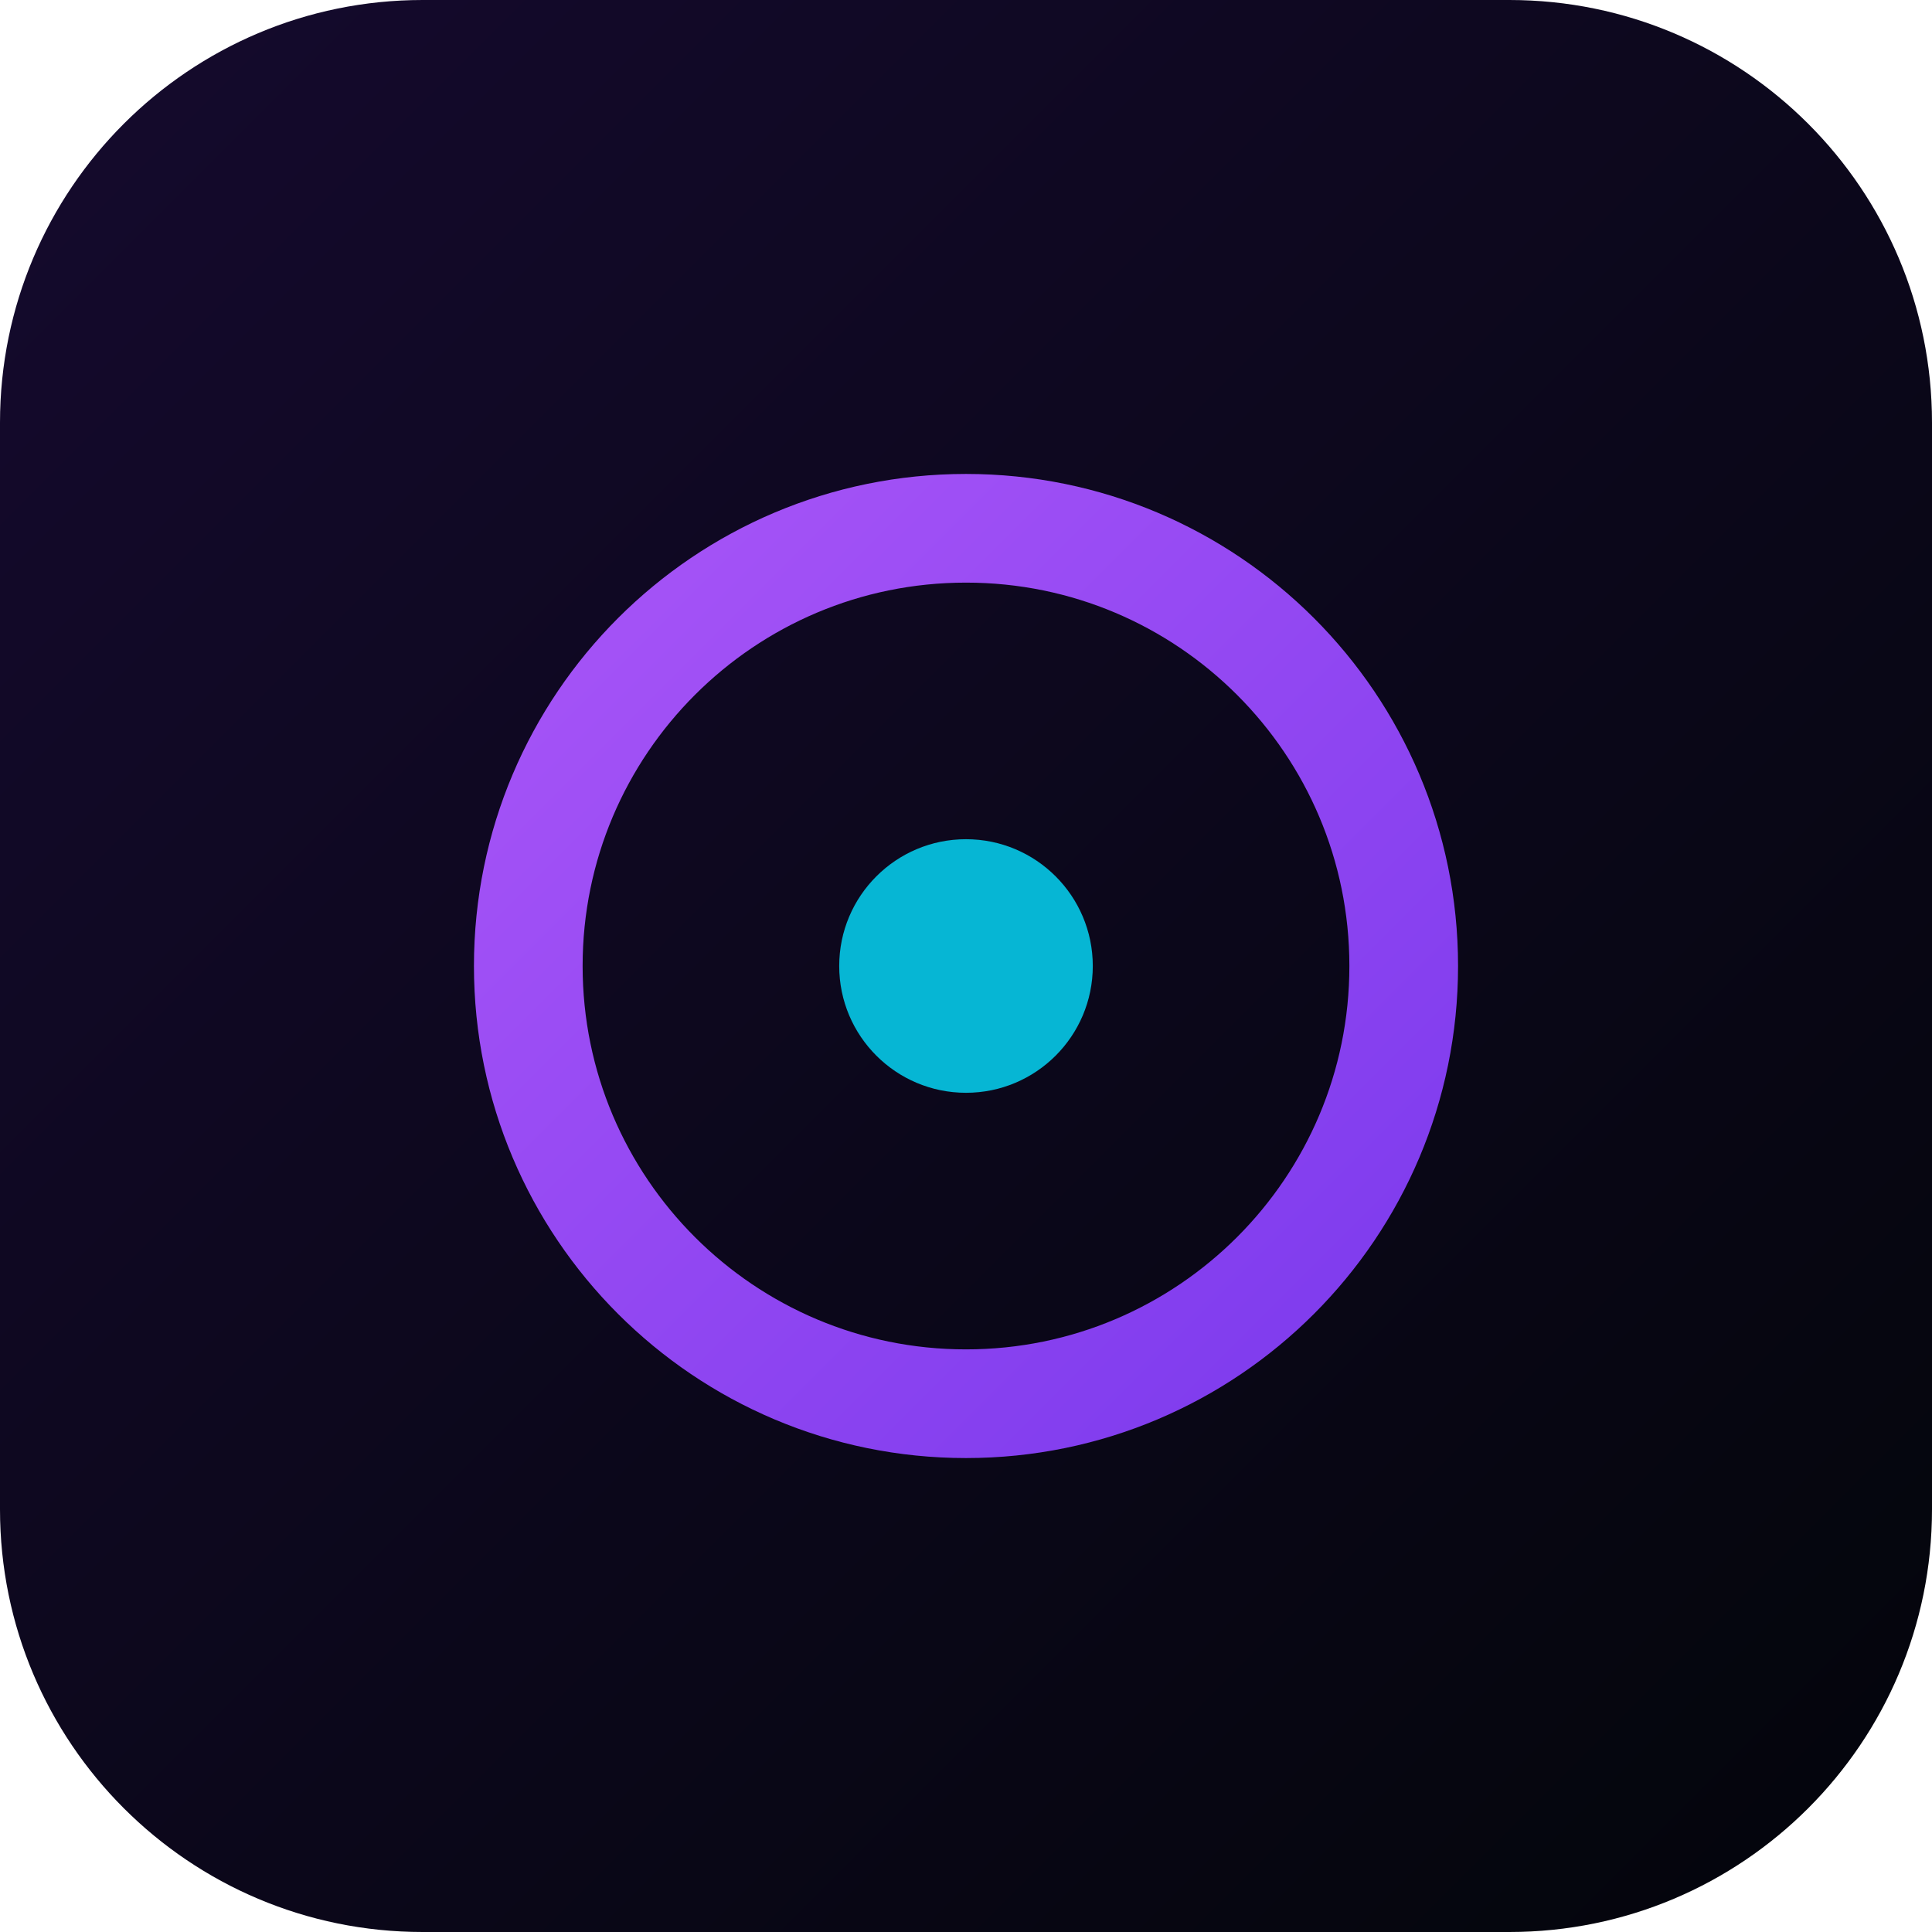
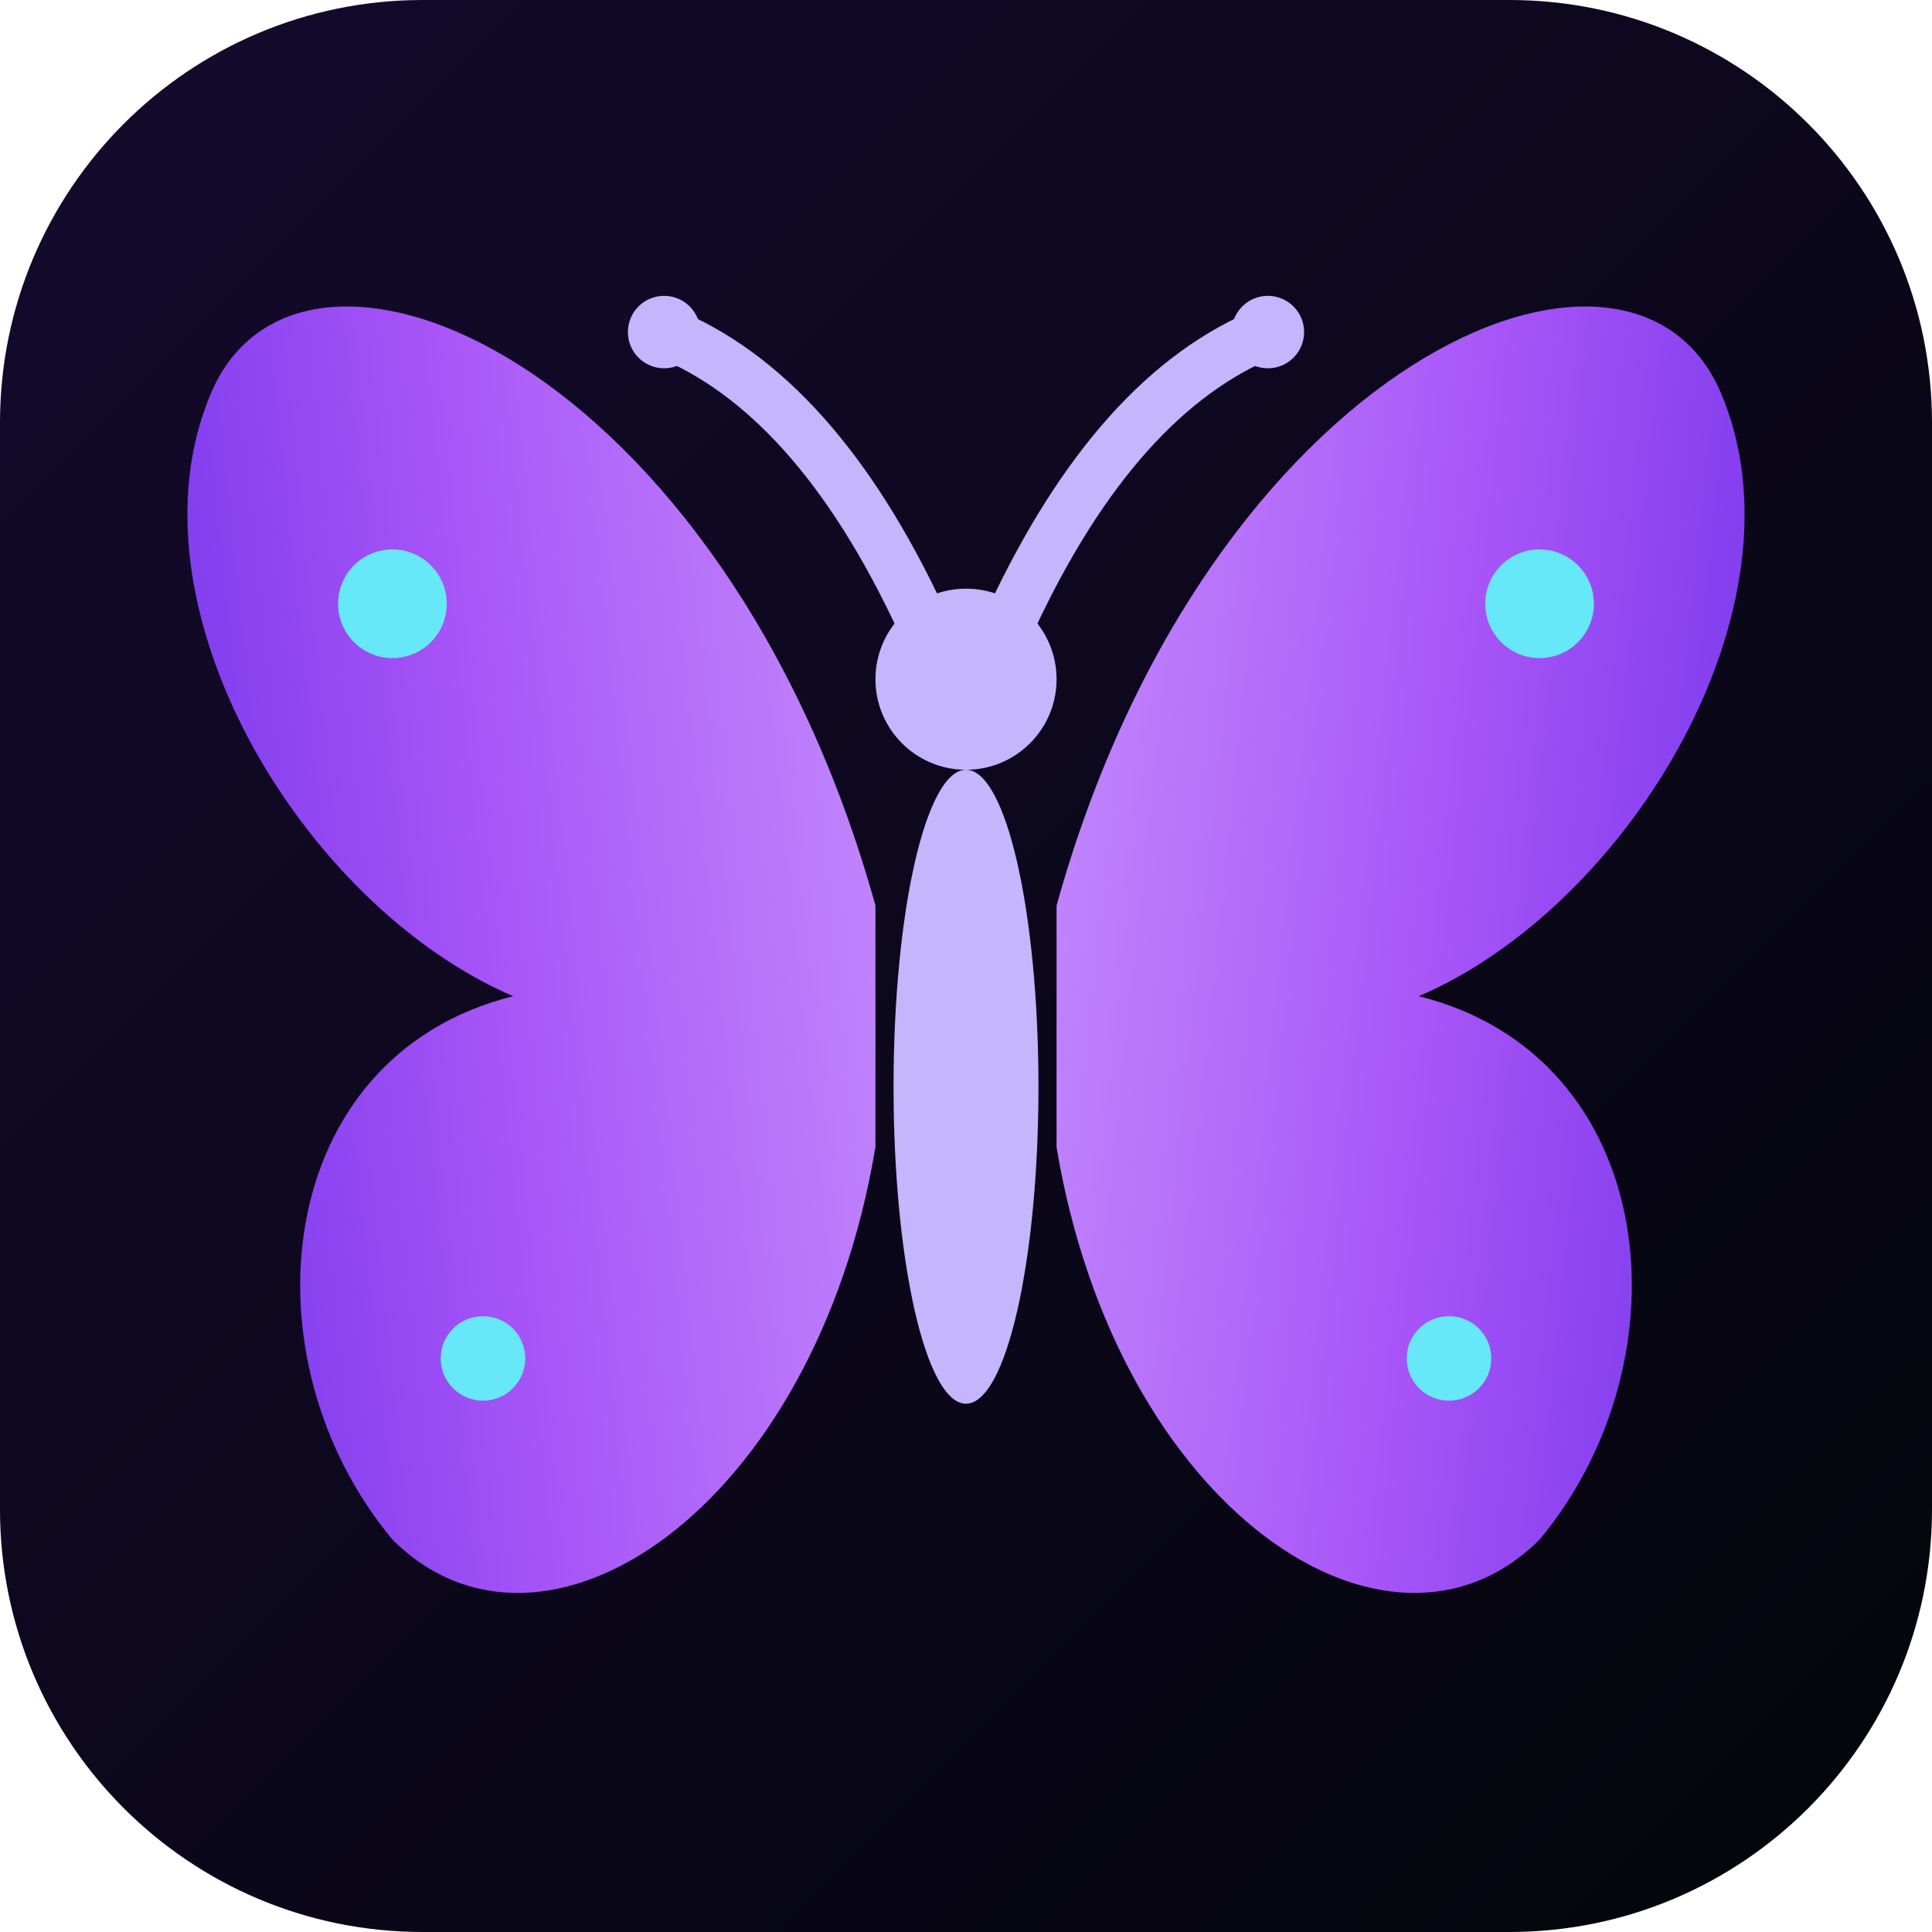
<svg xmlns="http://www.w3.org/2000/svg" viewBox="0 0 64 64">
  <defs>
    <linearGradient id="bg" x1="0" y1="0" x2="1" y2="1">
      <stop offset="0" stop-color="#150a2e" />
      <stop offset="1" stop-color="#03050a" />
    </linearGradient>
-     <linearGradient id="ac" x1="0" y1="0" x2="1" y2="1">
-       <stop offset="0" stop-color="#a855f7" />
+     <linearGradient id="w" x1="1" y1="0.4" x2="0" y2="0.6">
+       <stop offset="0" stop-color="#c084fc" />
+       <stop offset=".55" stop-color="#a855f7" />
      <stop offset="1" stop-color="#7c3aed" />
    </linearGradient>
+     <g id="half">
+       <path d="M29 30 C24 12 10 6 7 13 C4 20 10 30 17 33 C9 35 8 45 13 51 C18 56 27 50 29 38 Z" fill="url(#w)" />
+       <circle cx="13" cy="20" r="1.8" fill="#67e8f9" />
+       <circle cx="16" cy="45" r="1.4" fill="#67e8f9" />
+     </g>
  </defs>
  <rect width="64" height="64" rx="14" fill="url(#bg)" />
-   <circle cx="32" cy="32" r="14.5" fill="none" stroke="url(#ac)" stroke-width="3.6" />
-   <line x1="32" y1="9" x2="32" y2="19" stroke="url(#ac)" stroke-width="3.6" stroke-linecap="round" />
-   <line x1="32" y1="45" x2="32" y2="55" stroke="url(#ac)" stroke-width="3.6" stroke-linecap="round" />
-   <line x1="9" y1="32" x2="19" y2="32" stroke="url(#ac)" stroke-width="3.6" stroke-linecap="round" />
-   <line x1="45" y1="32" x2="55" y2="32" stroke="url(#ac)" stroke-width="3.6" stroke-linecap="round" />
-   <circle cx="32" cy="32" r="4.2" fill="#06b6d4" />
+   <use href="#half" />
+   <use href="#half" transform="translate(64 0) scale(-1 1)" />
+   <ellipse cx="32" cy="36" rx="2.4" ry="10.5" fill="#c4b5fd" />
+   <circle cx="32" cy="22.5" r="3" fill="#c4b5fd" />
+   <path d="M30.5 20.5 Q27 13 22 11 M33.5 20.5 Q37 13 42 11" fill="none" stroke="#c4b5fd" stroke-width="1.7" stroke-linecap="round" />
+   <circle cx="22" cy="11" r="1.2" fill="#c4b5fd" />
+   <circle cx="42" cy="11" r="1.2" fill="#c4b5fd" />
</svg>
